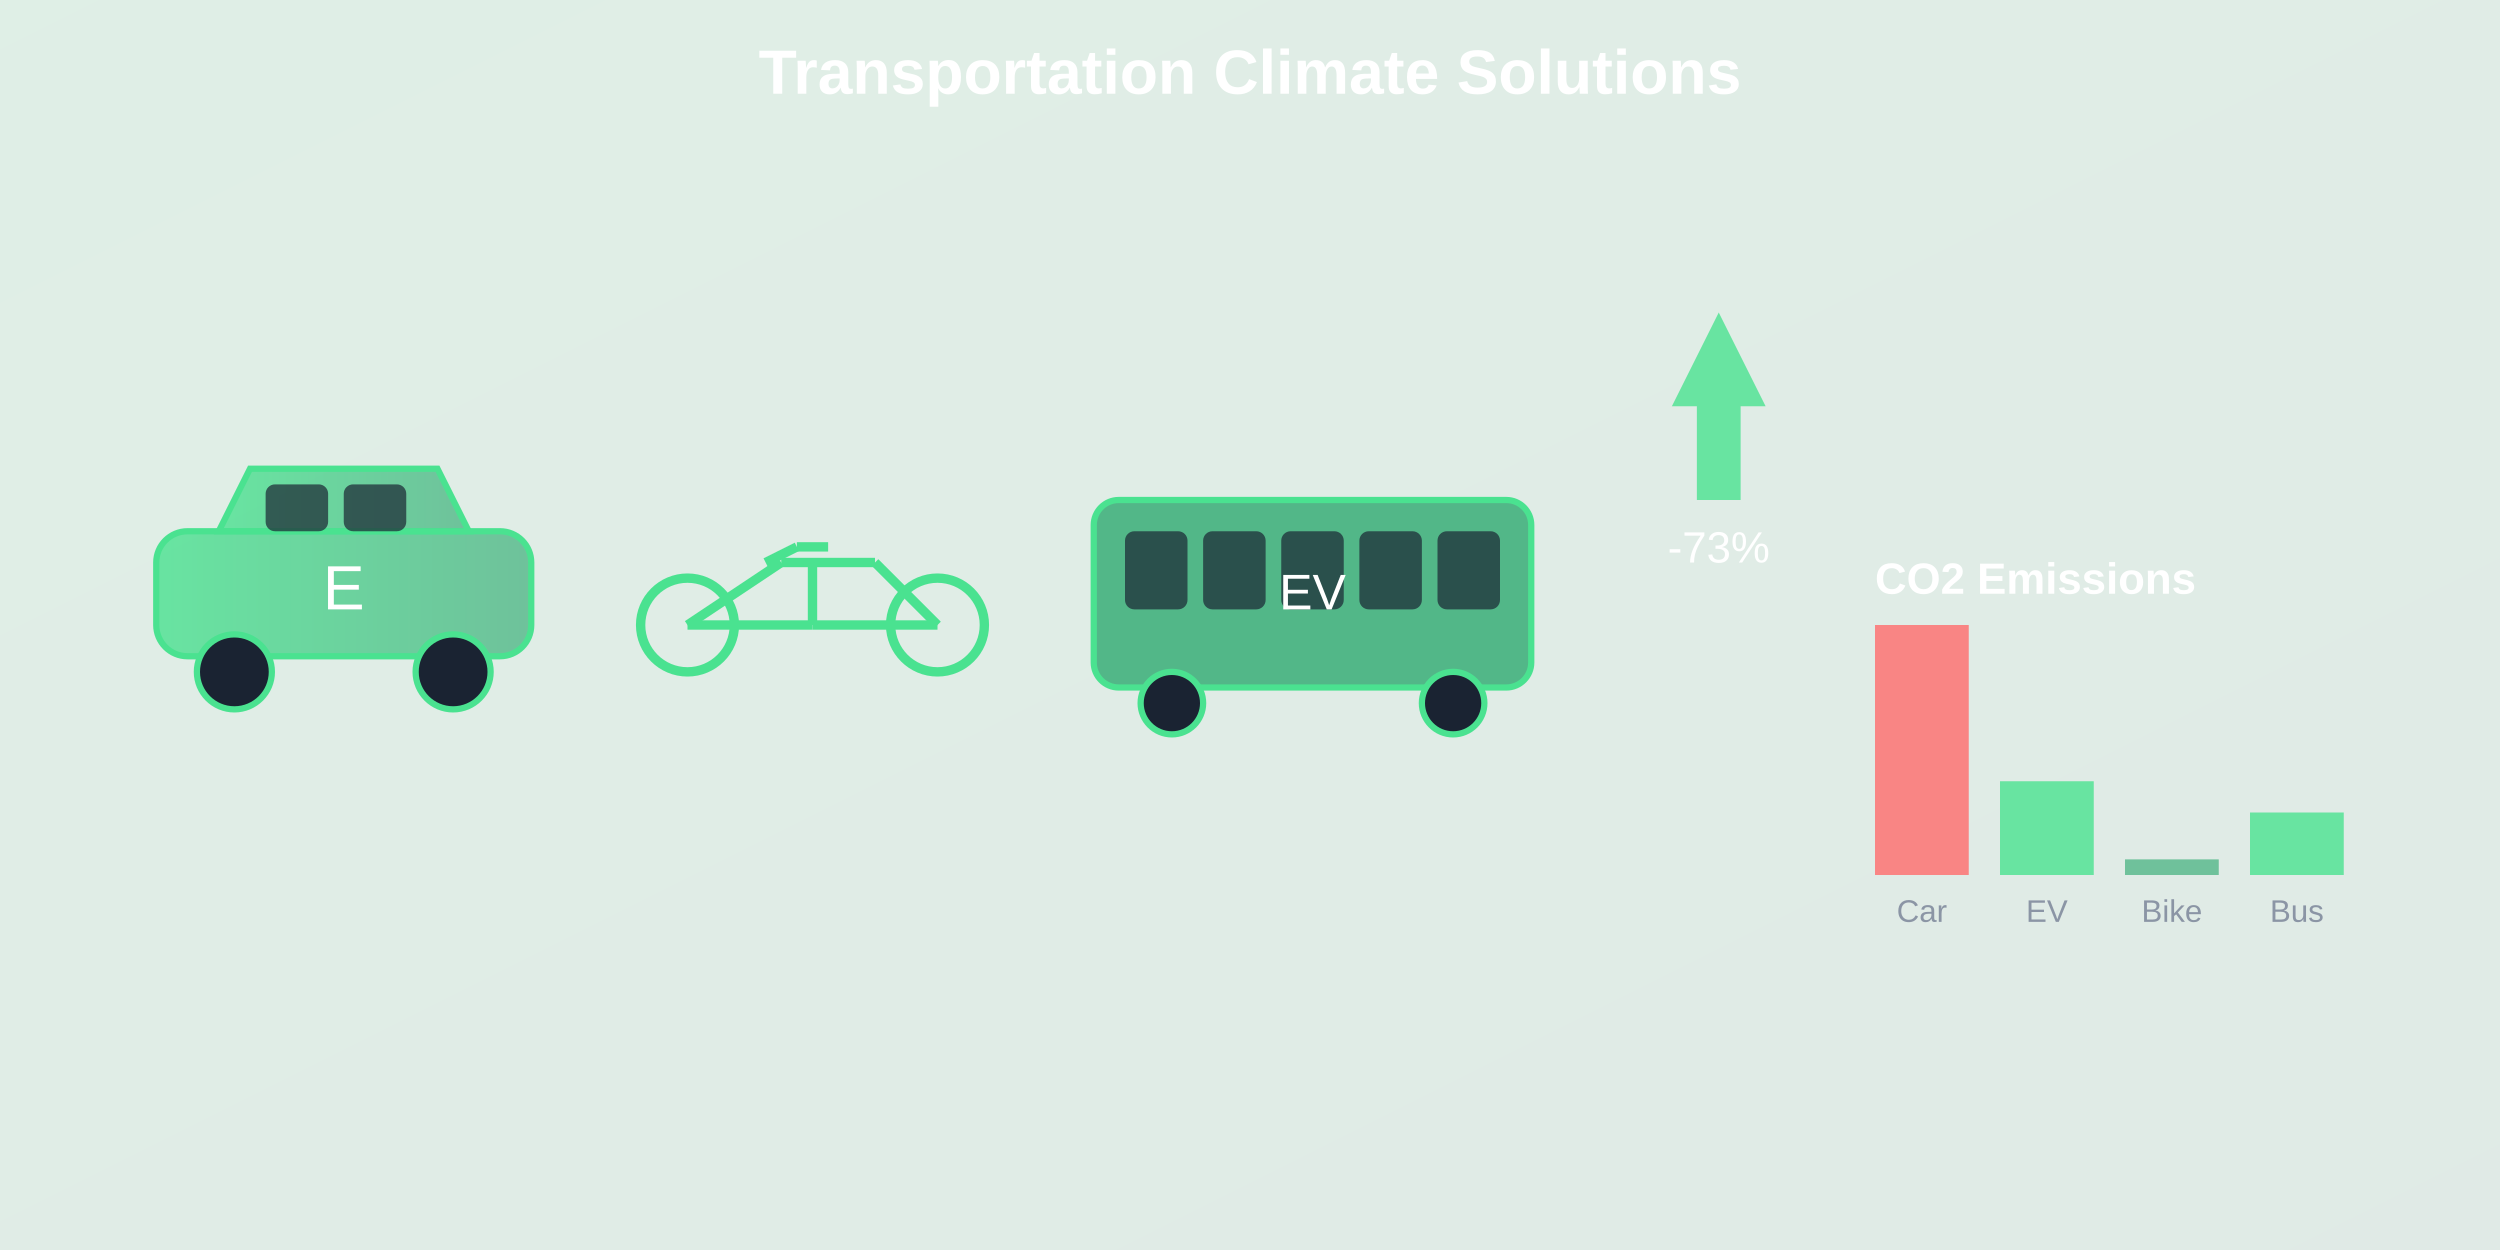
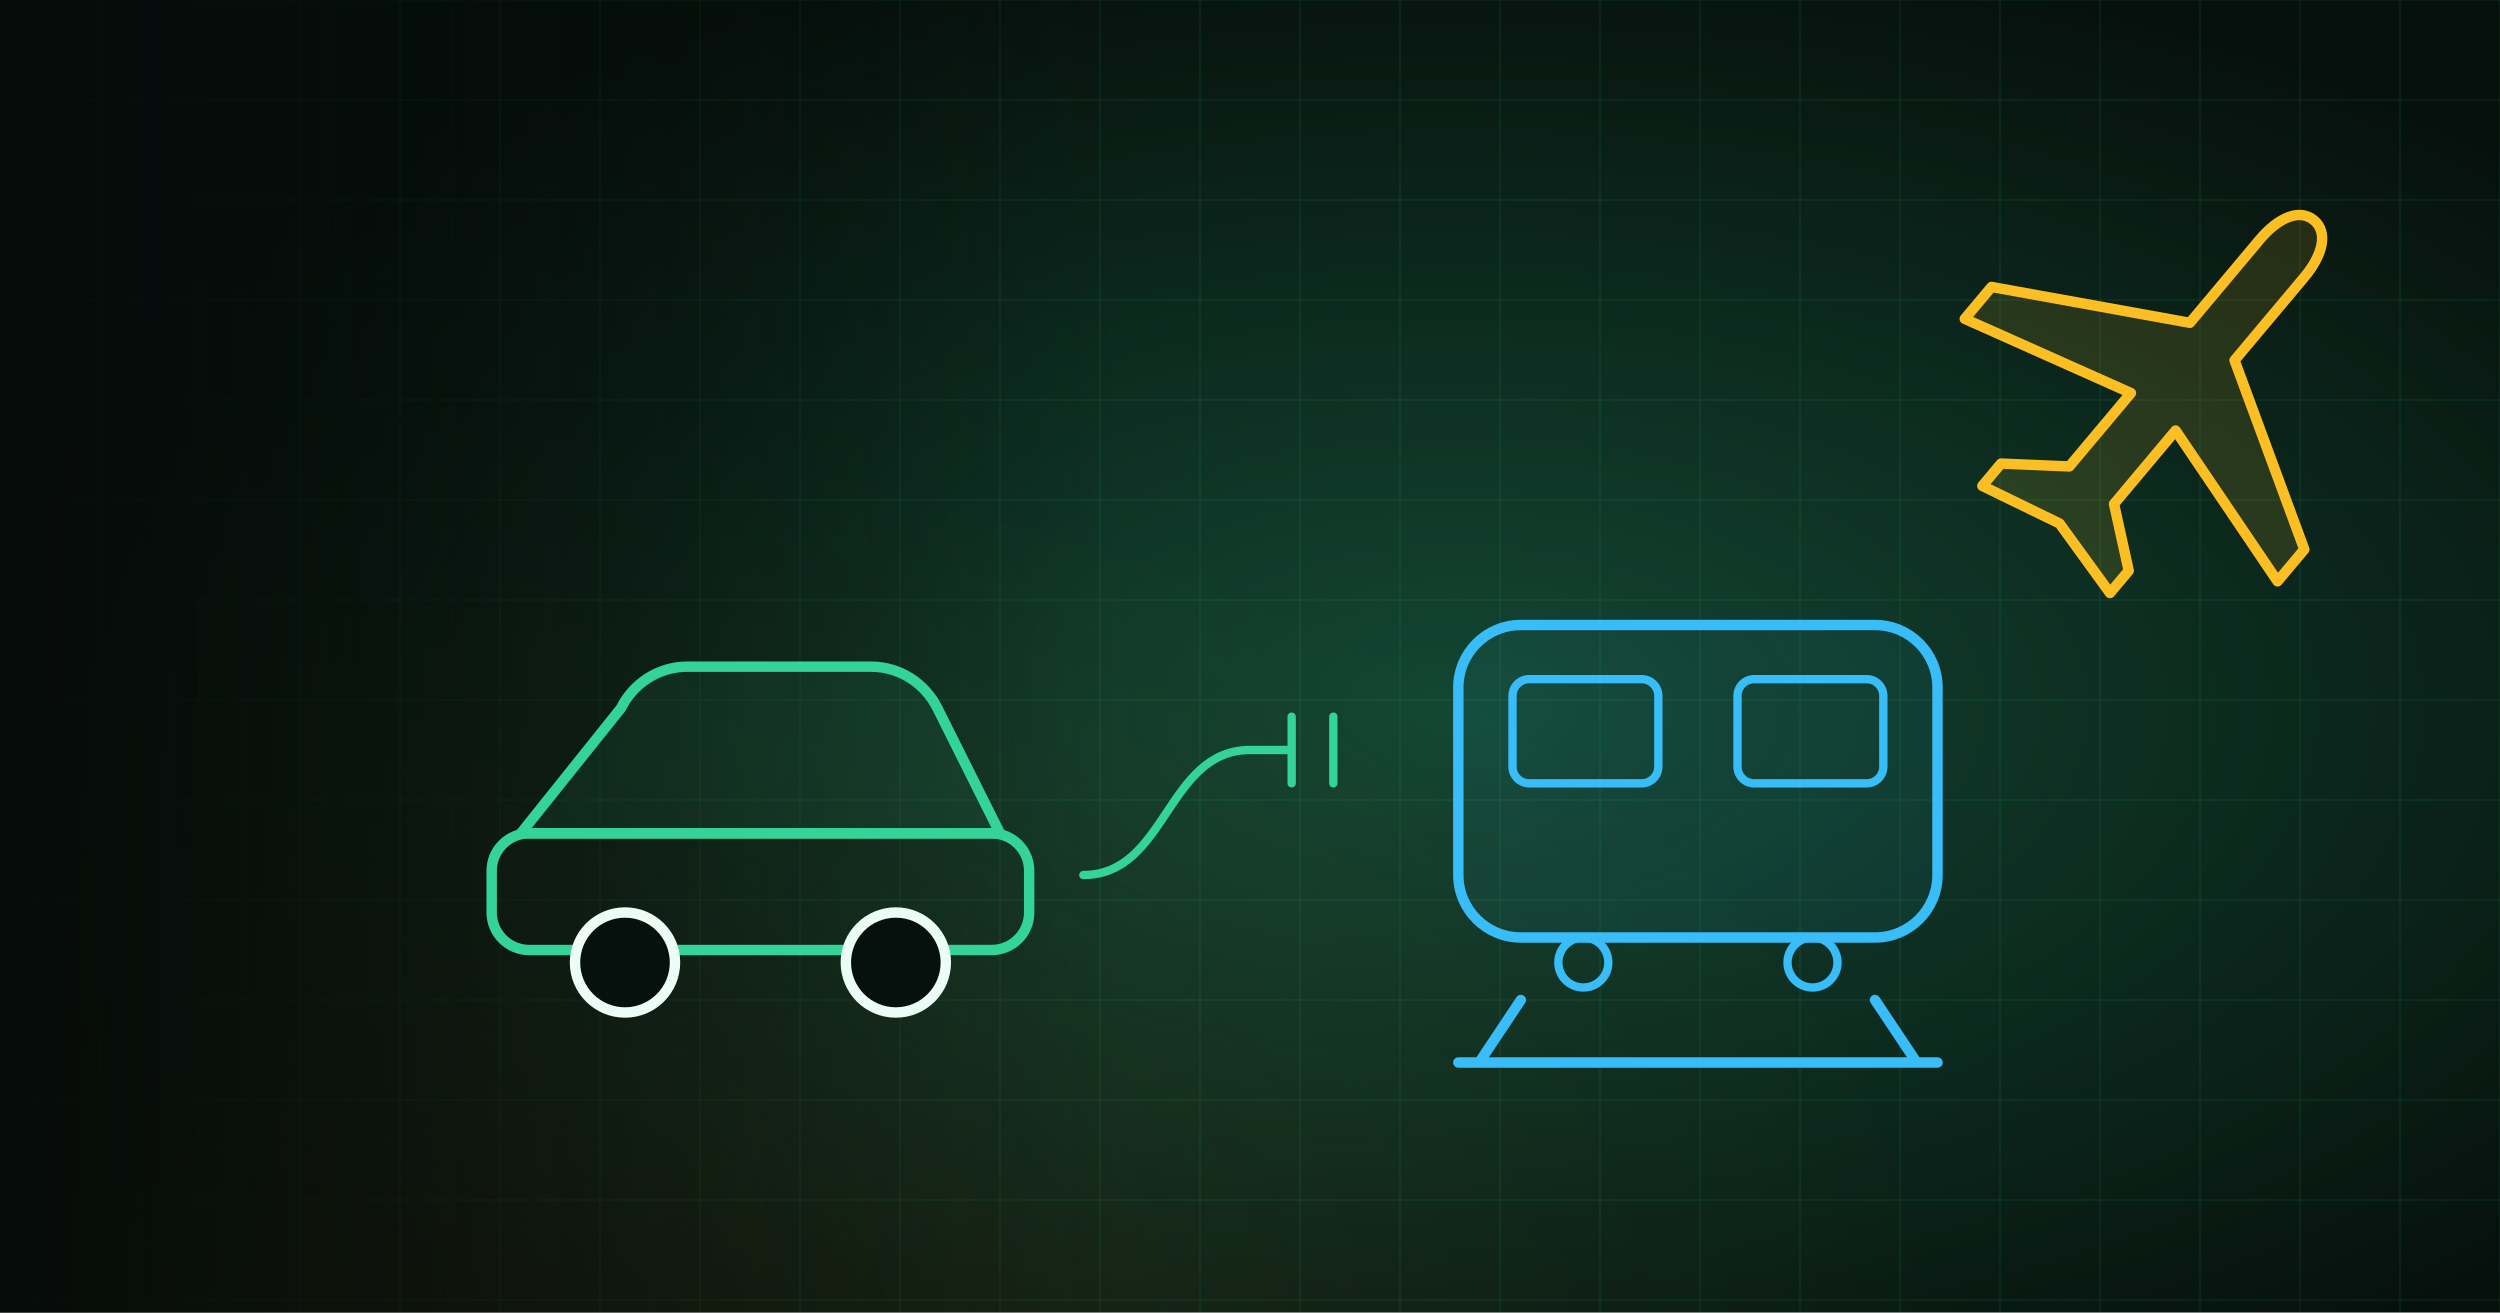
- <svg xmlns="http://www.w3.org/2000/svg" viewBox="0 0 800 400">
+ <svg xmlns="http://www.w3.org/2000/svg" width="1200" height="630" viewBox="0 0 1200 630" fill="none">
  <defs>
-     <linearGradient id="bgGrad" x1="0%" y1="0%" x2="100%" y2="100%">
-       <stop offset="0%" style="stop-color:#4ae290;stop-opacity:0.1" />
-       <stop offset="100%" style="stop-color:#52b788;stop-opacity:0.1" />
+     <radialGradient id="glow" cx="0.583" cy="0.540" r="0.6">
+       <stop offset="0" stop-color="#34d399" stop-opacity="0.28" />
+       <stop offset="1" stop-color="#34d399" stop-opacity="0" />
+     </radialGradient>
+     <radialGradient id="warm" cx="0.08" cy="1" r="0.7">
+       <stop offset="0" stop-color="#fbbf24" stop-opacity="0.10" />
+       <stop offset="1" stop-color="#fbbf24" stop-opacity="0" />
+     </radialGradient>
+     <linearGradient id="fade" x1="0" y1="0" x2="1" y2="0">
+       <stop offset="0" stop-color="#050b09" stop-opacity="1" />
+       <stop offset="0.45" stop-color="#050b09" stop-opacity="0" />
    </linearGradient>
-     <linearGradient id="evGrad" x1="0%" y1="0%" x2="100%" y2="0%">
-       <stop offset="0%" style="stop-color:#4ae290;stop-opacity:0.8" />
-       <stop offset="100%" style="stop-color:#52b788;stop-opacity:0.8" />
+     <linearGradient id="bar" x1="0" y1="0" x2="0" y2="1">
+       <stop offset="0" stop-color="#34d399" />
+       <stop offset="1" stop-color="#10b981" stop-opacity="0.35" />
+     </linearGradient>
+     <linearGradient id="barGold" x1="0" y1="0" x2="0" y2="1">
+       <stop offset="0" stop-color="#fbbf24" />
+       <stop offset="1" stop-color="#fbbf24" stop-opacity="0.3" />
    </linearGradient>
  </defs>
-   <rect width="800" height="400" fill="url(#bgGrad)" />
-   <g transform="translate(50, 150)">
-     <rect x="0" y="20" width="120" height="40" rx="10" fill="url(#evGrad)" stroke="#4ae290" stroke-width="2" />
-     <path d="M 20 20 L 30 0 L 90 0 L 100 20 Z" fill="url(#evGrad)" stroke="#4ae290" stroke-width="2" />
-     <rect x="35" y="5" width="20" height="15" rx="3" fill="#1a2332" opacity="0.7" />
-     <rect x="60" y="5" width="20" height="15" rx="3" fill="#1a2332" opacity="0.7" />
-     <circle cx="25" cy="65" r="12" fill="#1a2332" stroke="#4ae290" stroke-width="2" />
-     <circle cx="95" cy="65" r="12" fill="#1a2332" stroke="#4ae290" stroke-width="2" />
-     <text x="60" y="45" fill="#ffffff" font-family="Arial, sans-serif" font-size="20" text-anchor="middle">E</text>
+   <rect width="1200" height="630" fill="#06100c" />
+   <g stroke="#34d399" stroke-opacity="0.07" stroke-width="1">
+     <path d="M0 0V630" />
+     <path d="M48 0V630" />
+     <path d="M96 0V630" />
+     <path d="M144 0V630" />
+     <path d="M192 0V630" />
+     <path d="M240 0V630" />
+     <path d="M288 0V630" />
+     <path d="M336 0V630" />
+     <path d="M384 0V630" />
+     <path d="M432 0V630" />
+     <path d="M480 0V630" />
+     <path d="M528 0V630" />
+     <path d="M576 0V630" />
+     <path d="M624 0V630" />
+     <path d="M672 0V630" />
+     <path d="M720 0V630" />
+     <path d="M768 0V630" />
+     <path d="M816 0V630" />
+     <path d="M864 0V630" />
+     <path d="M912 0V630" />
+     <path d="M960 0V630" />
+     <path d="M1008 0V630" />
+     <path d="M1056 0V630" />
+     <path d="M1104 0V630" />
+     <path d="M1152 0V630" />
+     <path d="M1200 0V630" />
+     <path d="M0 0H1200" />
+     <path d="M0 48H1200" />
+     <path d="M0 96H1200" />
+     <path d="M0 144H1200" />
+     <path d="M0 192H1200" />
+     <path d="M0 240H1200" />
+     <path d="M0 288H1200" />
+     <path d="M0 336H1200" />
+     <path d="M0 384H1200" />
+     <path d="M0 432H1200" />
+     <path d="M0 480H1200" />
+     <path d="M0 528H1200" />
+     <path d="M0 576H1200" />
+     <path d="M0 624H1200" />
  </g>
-   <g transform="translate(220, 180)">
-     <line x1="0" y1="20" x2="30" y2="0" stroke="#4ae290" stroke-width="3" />
-     <line x1="30" y1="0" x2="60" y2="0" stroke="#4ae290" stroke-width="3" />
-     <line x1="60" y1="0" x2="80" y2="20" stroke="#4ae290" stroke-width="3" />
-     <line x1="40" y1="0" x2="40" y2="20" stroke="#4ae290" stroke-width="3" />
-     <line x1="0" y1="20" x2="40" y2="20" stroke="#4ae290" stroke-width="3" />
-     <line x1="40" y1="20" x2="80" y2="20" stroke="#4ae290" stroke-width="3" />
-     <circle cx="0" cy="20" r="15" fill="none" stroke="#4ae290" stroke-width="3" />
-     <circle cx="80" cy="20" r="15" fill="none" stroke="#4ae290" stroke-width="3" />
-     <line x1="25" y1="0" x2="35" y2="-5" stroke="#4ae290" stroke-width="3" />
-     <line x1="35" y1="-5" x2="45" y2="-5" stroke="#4ae290" stroke-width="3" />
+   <rect width="1200" height="630" fill="url(#glow)" />
+   <rect width="1200" height="630" fill="url(#warm)" />
+   <rect width="1200" height="630" fill="url(#fade)" />
+   <g stroke-linecap="round" stroke-linejoin="round">
+     <path d="M250 400h230l-30-60c-6-12-18-20-32-20H330c-14 0-26 8-32 20z" stroke="#34d399" stroke-width="5" fill="rgba(52,211,153,0.08)" />
+     <rect x="236" y="400" width="258" height="56" rx="18" stroke="#34d399" stroke-width="5" />
+     <circle cx="300" cy="462" r="24" fill="#06100c" stroke="#ecfdf5" stroke-width="5" />
+     <circle cx="430" cy="462" r="24" fill="#06100c" stroke="#ecfdf5" stroke-width="5" />
+     <path d="M520 420c40 0 40-60 80-60h20M620 344v32M640 344v32" stroke="#34d399" stroke-width="4" />
+     <rect x="700" y="300" width="230" height="150" rx="30" stroke="#38bdf8" stroke-width="5" fill="rgba(56,189,248,0.06)" />
+     <rect x="726" y="326" width="70" height="50" rx="8" stroke="#38bdf8" stroke-width="4" />
+     <rect x="834" y="326" width="70" height="50" rx="8" stroke="#38bdf8" stroke-width="4" />
+     <path d="M730 480l-20 30M900 480l20 30M700 510h230" stroke="#38bdf8" stroke-width="5" />
+     <circle cx="760" cy="462" r="12" stroke="#38bdf8" stroke-width="4" />
+     <circle cx="870" cy="462" r="12" stroke="#38bdf8" stroke-width="4" />
+     <g transform="translate(1040 190) rotate(40)">
+       <path d="M0 -110c9 0 14 10 14 24v52l84 48v20l-84-24v46l26 20v14l-40-10-40 10v-14l26-20v-46l-84 24v-20l84-48v-52c0-14 5-24 14-24z" stroke="#fbbf24" stroke-width="5" fill="rgba(251,191,36,0.12)" />
+     </g>
  </g>
-   <g transform="translate(350, 140)">
-     <rect x="0" y="20" width="140" height="60" rx="8" fill="#52b788" stroke="#4ae290" stroke-width="2" />
-     <rect x="10" y="30" width="20" height="25" rx="3" fill="#1a2332" opacity="0.7" />
-     <rect x="35" y="30" width="20" height="25" rx="3" fill="#1a2332" opacity="0.7" />
-     <rect x="60" y="30" width="20" height="25" rx="3" fill="#1a2332" opacity="0.7" />
-     <rect x="85" y="30" width="20" height="25" rx="3" fill="#1a2332" opacity="0.7" />
-     <rect x="110" y="30" width="20" height="25" rx="3" fill="#1a2332" opacity="0.7" />
-     <circle cx="25" cy="85" r="10" fill="#1a2332" stroke="#4ae290" stroke-width="2" />
-     <circle cx="115" cy="85" r="10" fill="#1a2332" stroke="#4ae290" stroke-width="2" />
-     <text x="70" y="55" fill="#ffffff" font-family="Arial, sans-serif" font-size="16" text-anchor="middle">EV</text>
-   </g>
-   <g transform="translate(550, 100)">
-     <path d="M 0 0 L -15 30 L -7 30 L -7 60 L 7 60 L 7 30 L 15 30 Z" fill="#4ae290" opacity="0.8" />
-     <text x="0" y="80" fill="#ffffff" font-family="Arial, sans-serif" font-size="14" text-anchor="middle">-73%</text>
-   </g>
-   <g transform="translate(600, 200)">
-     <text x="0" y="-10" fill="#ffffff" font-family="Arial, sans-serif" font-size="14" font-weight="bold">CO2 Emissions</text>
-     <rect x="0" y="0" width="30" height="80" fill="#ff6b6b" opacity="0.8" />
-     <text x="15" y="95" fill="#8b95a5" font-family="Arial, sans-serif" font-size="10" text-anchor="middle">Car</text>
-     <rect x="40" y="50" width="30" height="30" fill="#4ae290" opacity="0.8" />
-     <text x="55" y="95" fill="#8b95a5" font-family="Arial, sans-serif" font-size="10" text-anchor="middle">EV</text>
-     <rect x="80" y="75" width="30" height="5" fill="#52b788" opacity="0.8" />
-     <text x="95" y="95" fill="#8b95a5" font-family="Arial, sans-serif" font-size="10" text-anchor="middle">Bike</text>
-     <rect x="120" y="60" width="30" height="20" fill="#4ae290" opacity="0.8" />
-     <text x="135" y="95" fill="#8b95a5" font-family="Arial, sans-serif" font-size="10" text-anchor="middle">Bus</text>
-   </g>
-   <text x="400" y="30" fill="#ffffff" font-family="Arial, sans-serif" font-size="20" font-weight="bold" text-anchor="middle">Transportation Climate Solutions</text>
</svg>
